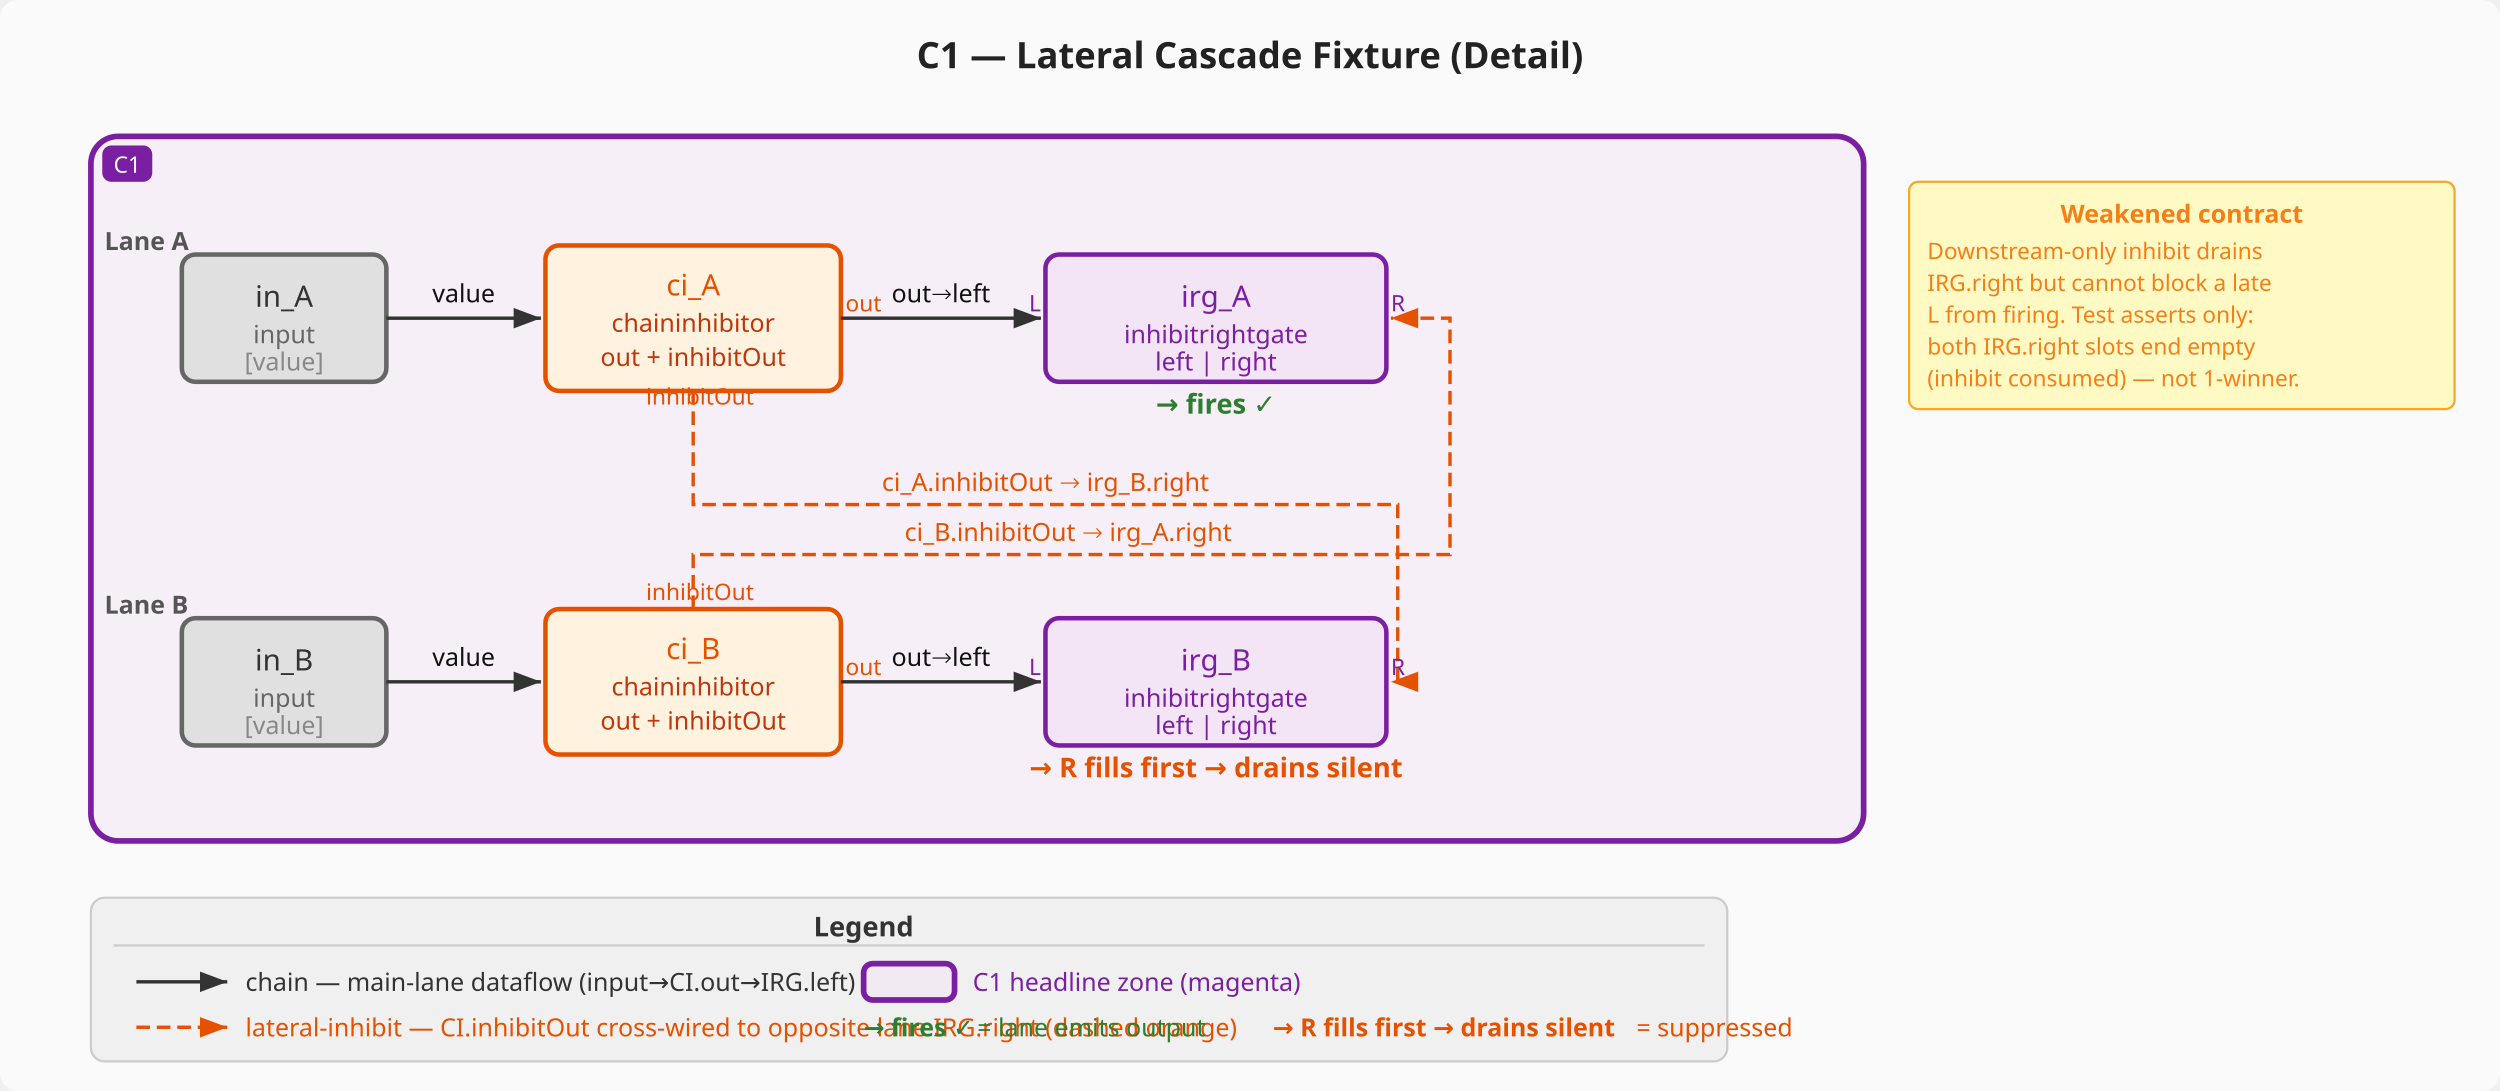
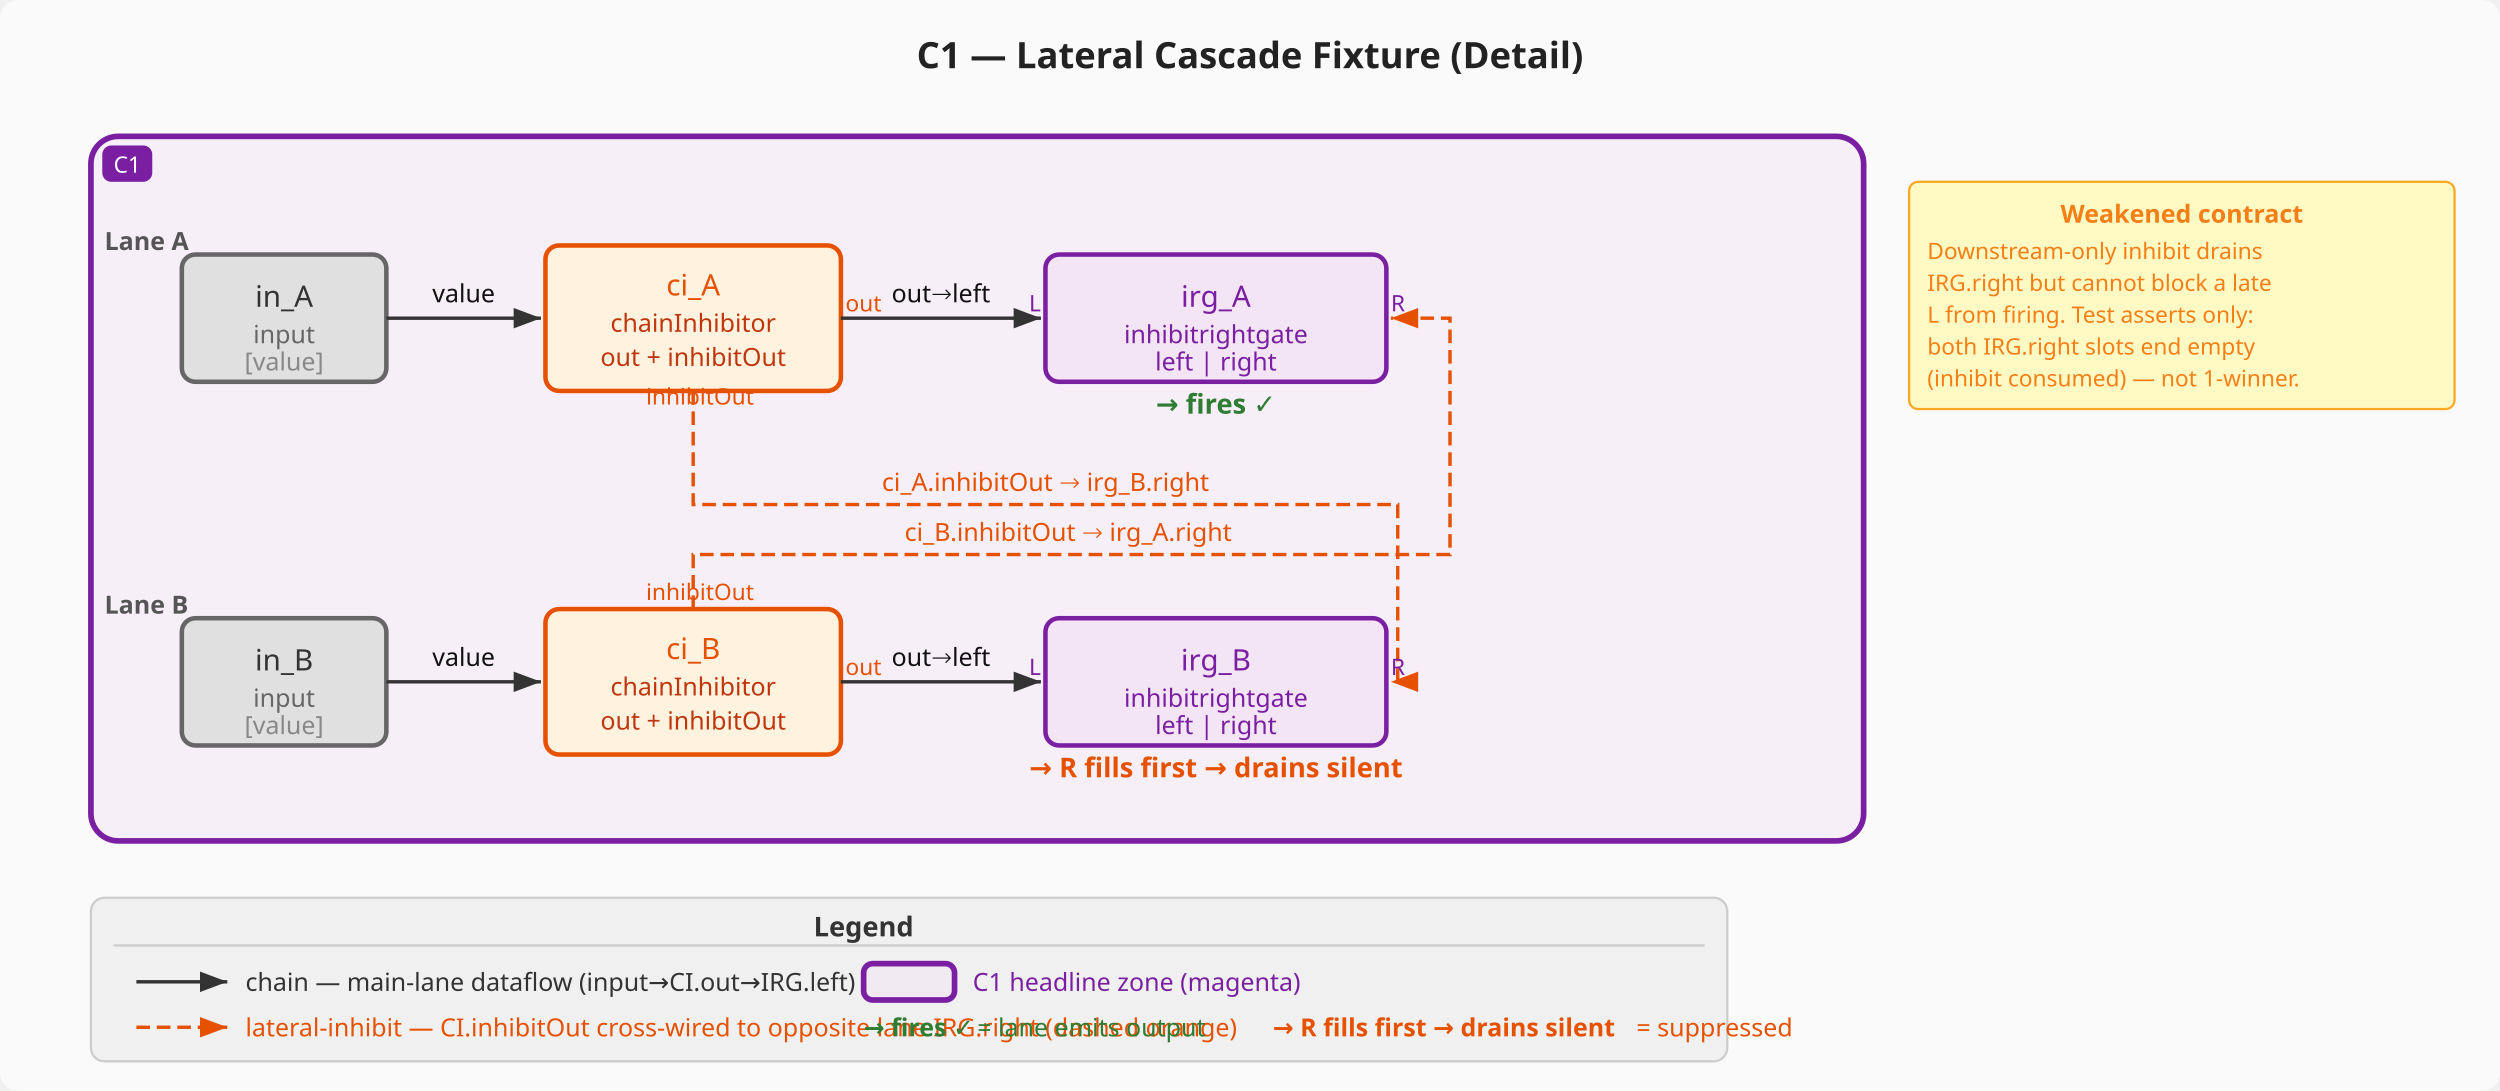
<svg xmlns="http://www.w3.org/2000/svg" viewBox="0 0 1100 480" font-weight="400" font-family="ui-sans-serif, system-ui, sans-serif">
  <style>
    svg { font-family: ui-sans-serif, system-ui, sans-serif; font-size: 12px; font-weight: 400; }

    /* ── Background ─────────────────────────────────────────── */
    .diagram-bg { fill: #fafafa; }

    /* ── Node shapes ─────────────────────────────────────────── */
    .shape-input            { fill: #e0e0e0; stroke: #666;    stroke-width: 2; }
-     .shape-chaininhibitor   { fill: #fff3e0; stroke: #e65100; stroke-width: 2; }
+     .shape-chainInhibitor   { fill: #fff3e0; stroke: #e65100; stroke-width: 2; }
    .shape-inhibitrightgate { fill: #f3e5f5; stroke: #7b1fa2; stroke-width: 2; }

    /* ── Node text ───────────────────────────────────────────── */
    .node-title    { text-anchor: middle; font-size: 13px; }
    .node-sublabel { text-anchor: middle; font-size: 11px; }
    .node-type     { text-anchor: middle; font-size: 11px; }

    /* ── Edge lines ──────────────────────────────────────────── */
    .chain          { stroke: #333;    stroke-width: 1.5; fill: none; marker-end: url(#arrow); }
    .lateral-inhibit { stroke: #e65100; stroke-width: 1.5; fill: none; stroke-dasharray: 6 3; marker-end: url(#arrow-orange); }

    /* ── Edge labels ─────────────────────────────────────────── */
    .edge-label { font-size: 11px; text-anchor: middle; }

    /* ── Test zone overlays ──────────────────────────────────── */
    .zone-headline { fill: #f3e5f5; fill-opacity: 0.5; stroke: #7b1fa2; stroke-width: 2.5; }

    /* ── Outcome annotations ─────────────────────────────────── */
    .outcome-fires  { font-size: 12px; font-weight: bold; }
    .outcome-drains { font-size: 12px; font-weight: bold; }

    /* ── Legend / annotation ─────────────────────────────────── */
    .legend-bg      { fill: #f0f0f0; stroke: #ccc; stroke-width: 1; }
    .legend-heading { font-size: 12px; }
    .legend-name    { font-size: 11px; }
    .legend-desc    { font-size: 11px; }
    .legend-divider { stroke: #ccc; }
    .behavior-note-bg  { fill: #fff9c4; stroke: #f9a825; stroke-width: 1; }
    .title-text { font-size: 16px; text-anchor: middle; }
    .lane-label { font-size: 11px; text-anchor: start; }
  </style>
  <defs>
    <marker id="arrow" markerWidth="8" markerHeight="6" refX="8" refY="3" orient="auto">
      <path d="M0,0 L8,3 L0,6" fill="#333" />
    </marker>
    <marker id="arrow-orange" markerWidth="8" markerHeight="6" refX="8" refY="3" orient="auto">
      <path d="M0,0 L8,3 L0,6" fill="#e65100" />
    </marker>
  </defs>
  <rect width="1100" height="480" rx="8" class="diagram-bg" />
  <text x="550" y="30" class="title-text" font-weight="bold" fill="#222" stroke="none">C1 — Lateral Cascade Fixture (Detail)</text>
  <g id="zone-C1" data-role="test-zone" data-scenario="C1">
    <rect x="40" y="60" width="780" height="310" rx="12" class="zone-headline" />
  </g>
  <g id="pill-C1" data-role="zone-label">
    <rect x="45" y="64" width="22" height="16" rx="4" fill="#7b1fa2" />
    <text x="56" y="76" font-weight="300" fill="white" stroke="none" font-size="10" text-anchor="middle">C1</text>
  </g>
  <text x="46" y="110" class="lane-label" font-weight="600" fill="#555" stroke="none">Lane A</text>
  <text x="46" y="270" class="lane-label" font-weight="600" fill="#555" stroke="none">Lane B</text>
  <g id="node-in-A" data-role="input" data-lane="A">
    <rect x="80" y="112" width="90" height="56" rx="6" class="shape-input" />
    <text x="125" y="135" font-weight="100" class="node-title" fill="#333" stroke="none">in_A</text>
    <text x="125" y="151" font-weight="100" class="node-sublabel" fill="#666" stroke="none">input</text>
    <text x="125" y="163" font-weight="100" class="node-type" fill="#888" stroke="none">[value]</text>
  </g>
-   <g id="node-ci-A" data-role="chaininhibitor" data-lane="A">
-     <rect x="240" y="108" width="130" height="64" rx="6" class="shape-chaininhibitor" />
+   <g id="node-ci-A" data-role="chainInhibitor" data-lane="A">
+     <rect x="240" y="108" width="130" height="64" rx="6" class="shape-chainInhibitor" />
    <text x="305" y="130" font-weight="100" class="node-title" fill="#e65100" stroke="none">ci_A</text>
-     <text x="305" y="146" font-weight="100" class="node-sublabel" fill="#bf360c" stroke="none">chaininhibitor</text>
+     <text x="305" y="146" font-weight="100" class="node-sublabel" fill="#bf360c" stroke="none">chainInhibitor</text>
    <text x="305" y="161" font-weight="100" class="node-type" fill="#bf360c" stroke="none">out + inhibitOut</text>
  </g>
  <g id="node-irg-A" data-role="inhibitrightgate" data-lane="A">
    <rect x="460" y="112" width="150" height="56" rx="6" class="shape-inhibitrightgate" />
    <text x="535" y="135" font-weight="100" class="node-title" fill="#7b1fa2" stroke="none">irg_A</text>
    <text x="535" y="151" font-weight="100" class="node-sublabel" fill="#7b1fa2" stroke="none">inhibitrightgate</text>
    <text x="535" y="163" font-weight="100" class="node-type" fill="#7b1fa2" stroke="none">left | right</text>
  </g>
  <text x="535" y="182" class="outcome-fires" font-weight="bold" fill="#2e7d32" stroke="none" text-anchor="middle">→ fires ✓</text>
  <g id="node-in-B" data-role="input" data-lane="B">
    <rect x="80" y="272" width="90" height="56" rx="6" class="shape-input" />
    <text x="125" y="295" font-weight="100" class="node-title" fill="#333" stroke="none">in_B</text>
    <text x="125" y="311" font-weight="100" class="node-sublabel" fill="#666" stroke="none">input</text>
    <text x="125" y="323" font-weight="100" class="node-type" fill="#888" stroke="none">[value]</text>
  </g>
-   <g id="node-ci-B" data-role="chaininhibitor" data-lane="B">
-     <rect x="240" y="268" width="130" height="64" rx="6" class="shape-chaininhibitor" />
+   <g id="node-ci-B" data-role="chainInhibitor" data-lane="B">
+     <rect x="240" y="268" width="130" height="64" rx="6" class="shape-chainInhibitor" />
    <text x="305" y="290" font-weight="100" class="node-title" fill="#e65100" stroke="none">ci_B</text>
-     <text x="305" y="306" font-weight="100" class="node-sublabel" fill="#bf360c" stroke="none">chaininhibitor</text>
+     <text x="305" y="306" font-weight="100" class="node-sublabel" fill="#bf360c" stroke="none">chainInhibitor</text>
    <text x="305" y="321" font-weight="100" class="node-type" fill="#bf360c" stroke="none">out + inhibitOut</text>
  </g>
  <g id="node-irg-B" data-role="inhibitrightgate" data-lane="B">
    <rect x="460" y="272" width="150" height="56" rx="6" class="shape-inhibitrightgate" />
    <text x="535" y="295" font-weight="100" class="node-title" fill="#7b1fa2" stroke="none">irg_B</text>
    <text x="535" y="311" font-weight="100" class="node-sublabel" fill="#7b1fa2" stroke="none">inhibitrightgate</text>
    <text x="535" y="323" font-weight="100" class="node-type" fill="#7b1fa2" stroke="none">left | right</text>
  </g>
  <text x="535" y="342" class="outcome-drains" font-weight="bold" fill="#e65100" stroke="none" text-anchor="middle">→ R fills first → drains silent</text>
  <g id="edge-inA-ciA" data-role="edge" class="chain">
    <line x1="170" y1="140" x2="238" y2="140" />
    <text x="204" y="133" font-weight="300" fill="#111" stroke="none" class="edge-label">value</text>
  </g>
  <g id="edge-ciA-out-irgA" data-role="edge" class="chain">
    <line x1="370" y1="140" x2="458" y2="140" />
    <text x="414" y="133" font-weight="300" fill="#111" stroke="none" class="edge-label">out→left</text>
  </g>
  <g id="edge-inB-ciB" data-role="edge" class="chain">
    <line x1="170" y1="300" x2="238" y2="300" />
    <text x="204" y="293" font-weight="300" fill="#111" stroke="none" class="edge-label">value</text>
  </g>
  <g id="edge-ciB-out-irgB" data-role="edge" class="chain">
    <line x1="370" y1="300" x2="458" y2="300" />
    <text x="414" y="293" font-weight="300" fill="#111" stroke="none" class="edge-label">out→left</text>
  </g>
  <g id="edge-ciA-inhibitOut-irgB-right" data-role="edge" class="lateral-inhibit">
    <path d="M305,172 L305,222 L615,222 L615,300 L612,300" />
    <text x="460" y="216" font-weight="300" fill="#e65100" stroke="none" class="edge-label">ci_A.inhibitOut → irg_B.right</text>
  </g>
  <g id="edge-ciB-inhibitOut-irgA-right" data-role="edge" class="lateral-inhibit">
    <path d="M305,268 L305,244 L638,244 L638,140 L612,140" />
    <text x="470" y="238" font-weight="300" fill="#e65100" stroke="none" class="edge-label">ci_B.inhibitOut → irg_A.right</text>
  </g>
  <text x="372" y="137" font-weight="300" fill="#e65100" stroke="none" font-size="10" text-anchor="start">out</text>
  <text x="308" y="178" font-weight="300" fill="#e65100" stroke="none" font-size="10" text-anchor="middle">inhibitOut</text>
  <text x="372" y="297" font-weight="300" fill="#e65100" stroke="none" font-size="10" text-anchor="start">out</text>
  <text x="308" y="264" font-weight="300" fill="#e65100" stroke="none" font-size="10" text-anchor="middle">inhibitOut</text>
  <text x="458" y="137" font-weight="300" fill="#7b1fa2" stroke="none" font-size="10" text-anchor="end">L</text>
  <text x="612" y="137" font-weight="300" fill="#7b1fa2" stroke="none" font-size="10" text-anchor="start">R</text>
  <text x="458" y="297" font-weight="300" fill="#7b1fa2" stroke="none" font-size="10" text-anchor="end">L</text>
  <text x="612" y="297" font-weight="300" fill="#7b1fa2" stroke="none" font-size="10" text-anchor="start">R</text>
  <g id="annotation-render-order" data-role="annotation">
    <rect x="840" y="80" width="240" height="100" rx="4" class="behavior-note-bg" />
    <text x="960" y="98" font-size="11" fill="#f57f17" stroke="none" text-anchor="middle" font-weight="bold">Weakened contract</text>
    <text x="848" y="114" font-size="10" fill="#f57f17" stroke="none" text-anchor="start">Downstream-only inhibit drains</text>
    <text x="848" y="128" font-size="10" fill="#f57f17" stroke="none" text-anchor="start">IRG.right but cannot block a late</text>
    <text x="848" y="142" font-size="10" fill="#f57f17" stroke="none" text-anchor="start">L from firing. Test asserts only:</text>
    <text x="848" y="156" font-size="10" fill="#f57f17" stroke="none" text-anchor="start">both IRG.right slots end empty</text>
    <text x="848" y="170" font-size="10" fill="#f57f17" stroke="none" text-anchor="start">(inhibit consumed) — not 1-winner.</text>
  </g>
  <g id="legend" data-role="legend">
    <rect x="40" y="395" width="720" height="72" rx="6" class="legend-bg" />
    <text x="380" y="412" text-anchor="middle" class="legend-heading" font-weight="bold" fill="#333" stroke="none">Legend</text>
    <line x1="50" y1="416" x2="750" y2="416" class="legend-divider" stroke-width="1" />
    <g class="chain">
      <line x1="60" y1="432" x2="100" y2="432" />
    </g>
    <text x="108" y="436" text-anchor="start" font-size="11" fill="#333" stroke="none">chain — main-lane dataflow (input→CI.out→IRG.left)</text>
    <g class="lateral-inhibit">
      <line x1="60" y1="452" x2="100" y2="452" />
    </g>
    <text x="108" y="456" text-anchor="start" font-size="11" fill="#e65100" stroke="none">lateral-inhibit — CI.inhibitOut cross-wired to opposite lane IRG.right (dashed orange)</text>
    <rect x="380" y="424" width="40" height="16" rx="4" fill="#f3e5f5" fill-opacity="0.5" stroke="#7b1fa2" stroke-width="2.5" />
    <text x="428" y="436" text-anchor="start" font-size="11" fill="#7b1fa2" stroke="none">C1 headline zone (magenta)</text>
    <text x="380" y="456" text-anchor="start" font-size="11" fill="#2e7d32" stroke="none" font-weight="bold">→ fires ✓</text>
    <text x="430" y="456" text-anchor="start" font-size="11" fill="#2e7d32" stroke="none"> = lane emits output</text>
    <text x="560" y="456" text-anchor="start" font-size="11" fill="#e65100" stroke="none" font-weight="bold">→ R fills first → drains silent</text>
    <text x="720" y="456" text-anchor="start" font-size="11" fill="#e65100" stroke="none"> = suppressed</text>
  </g>
</svg>
